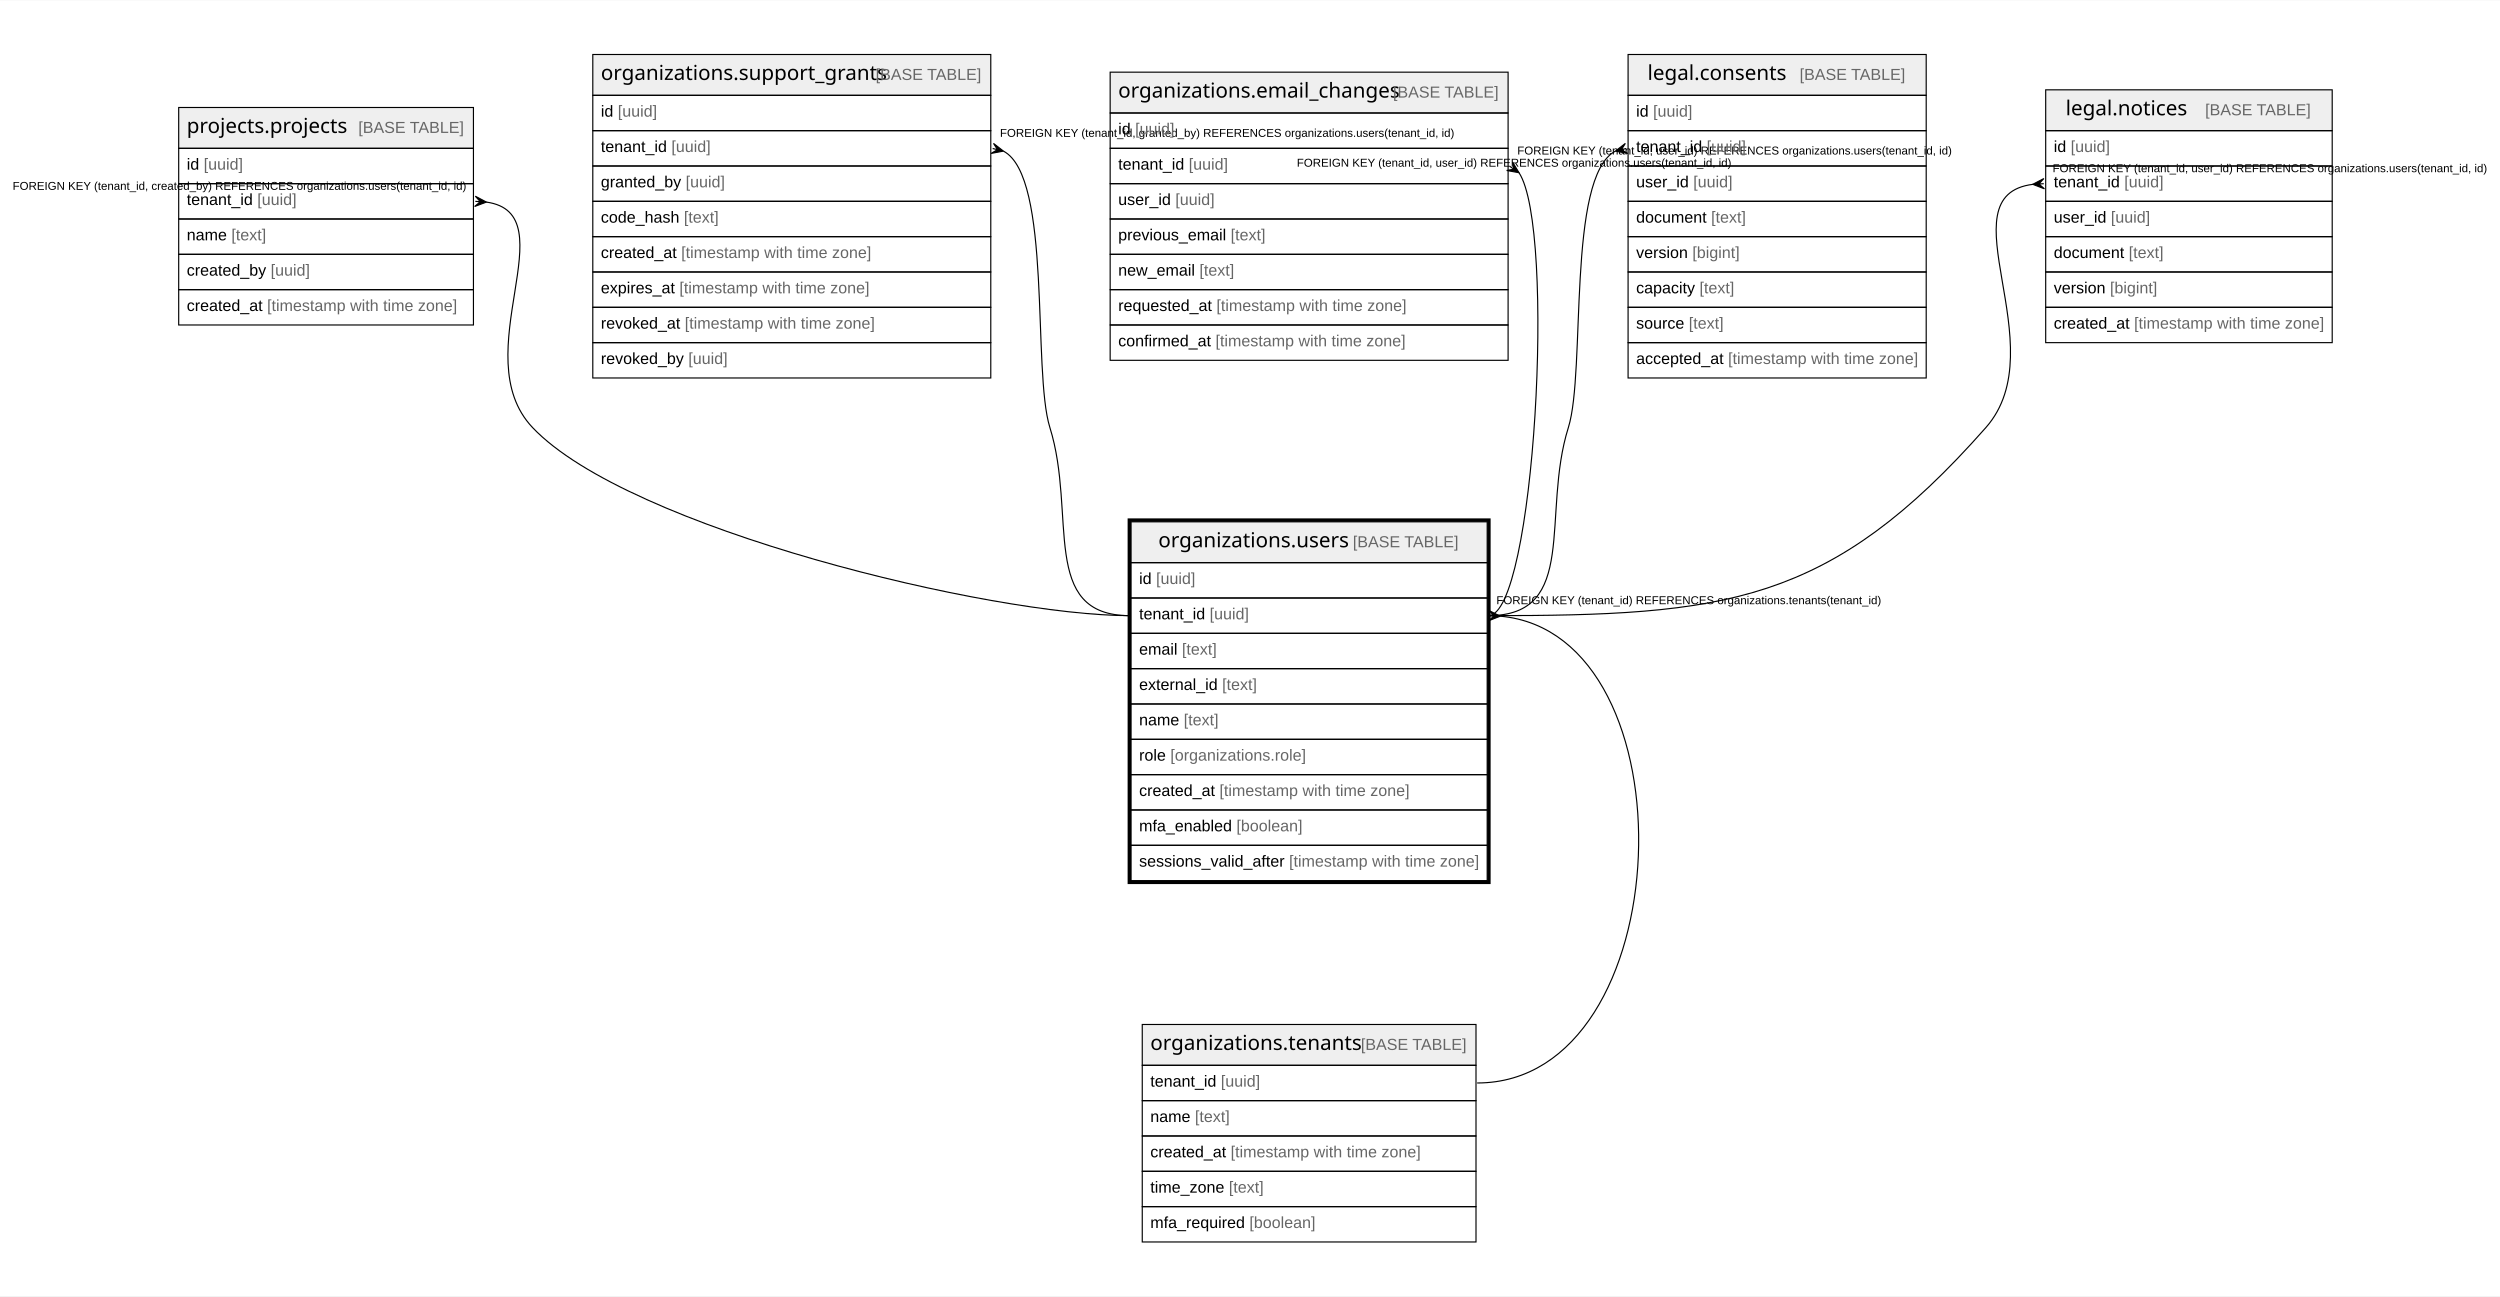
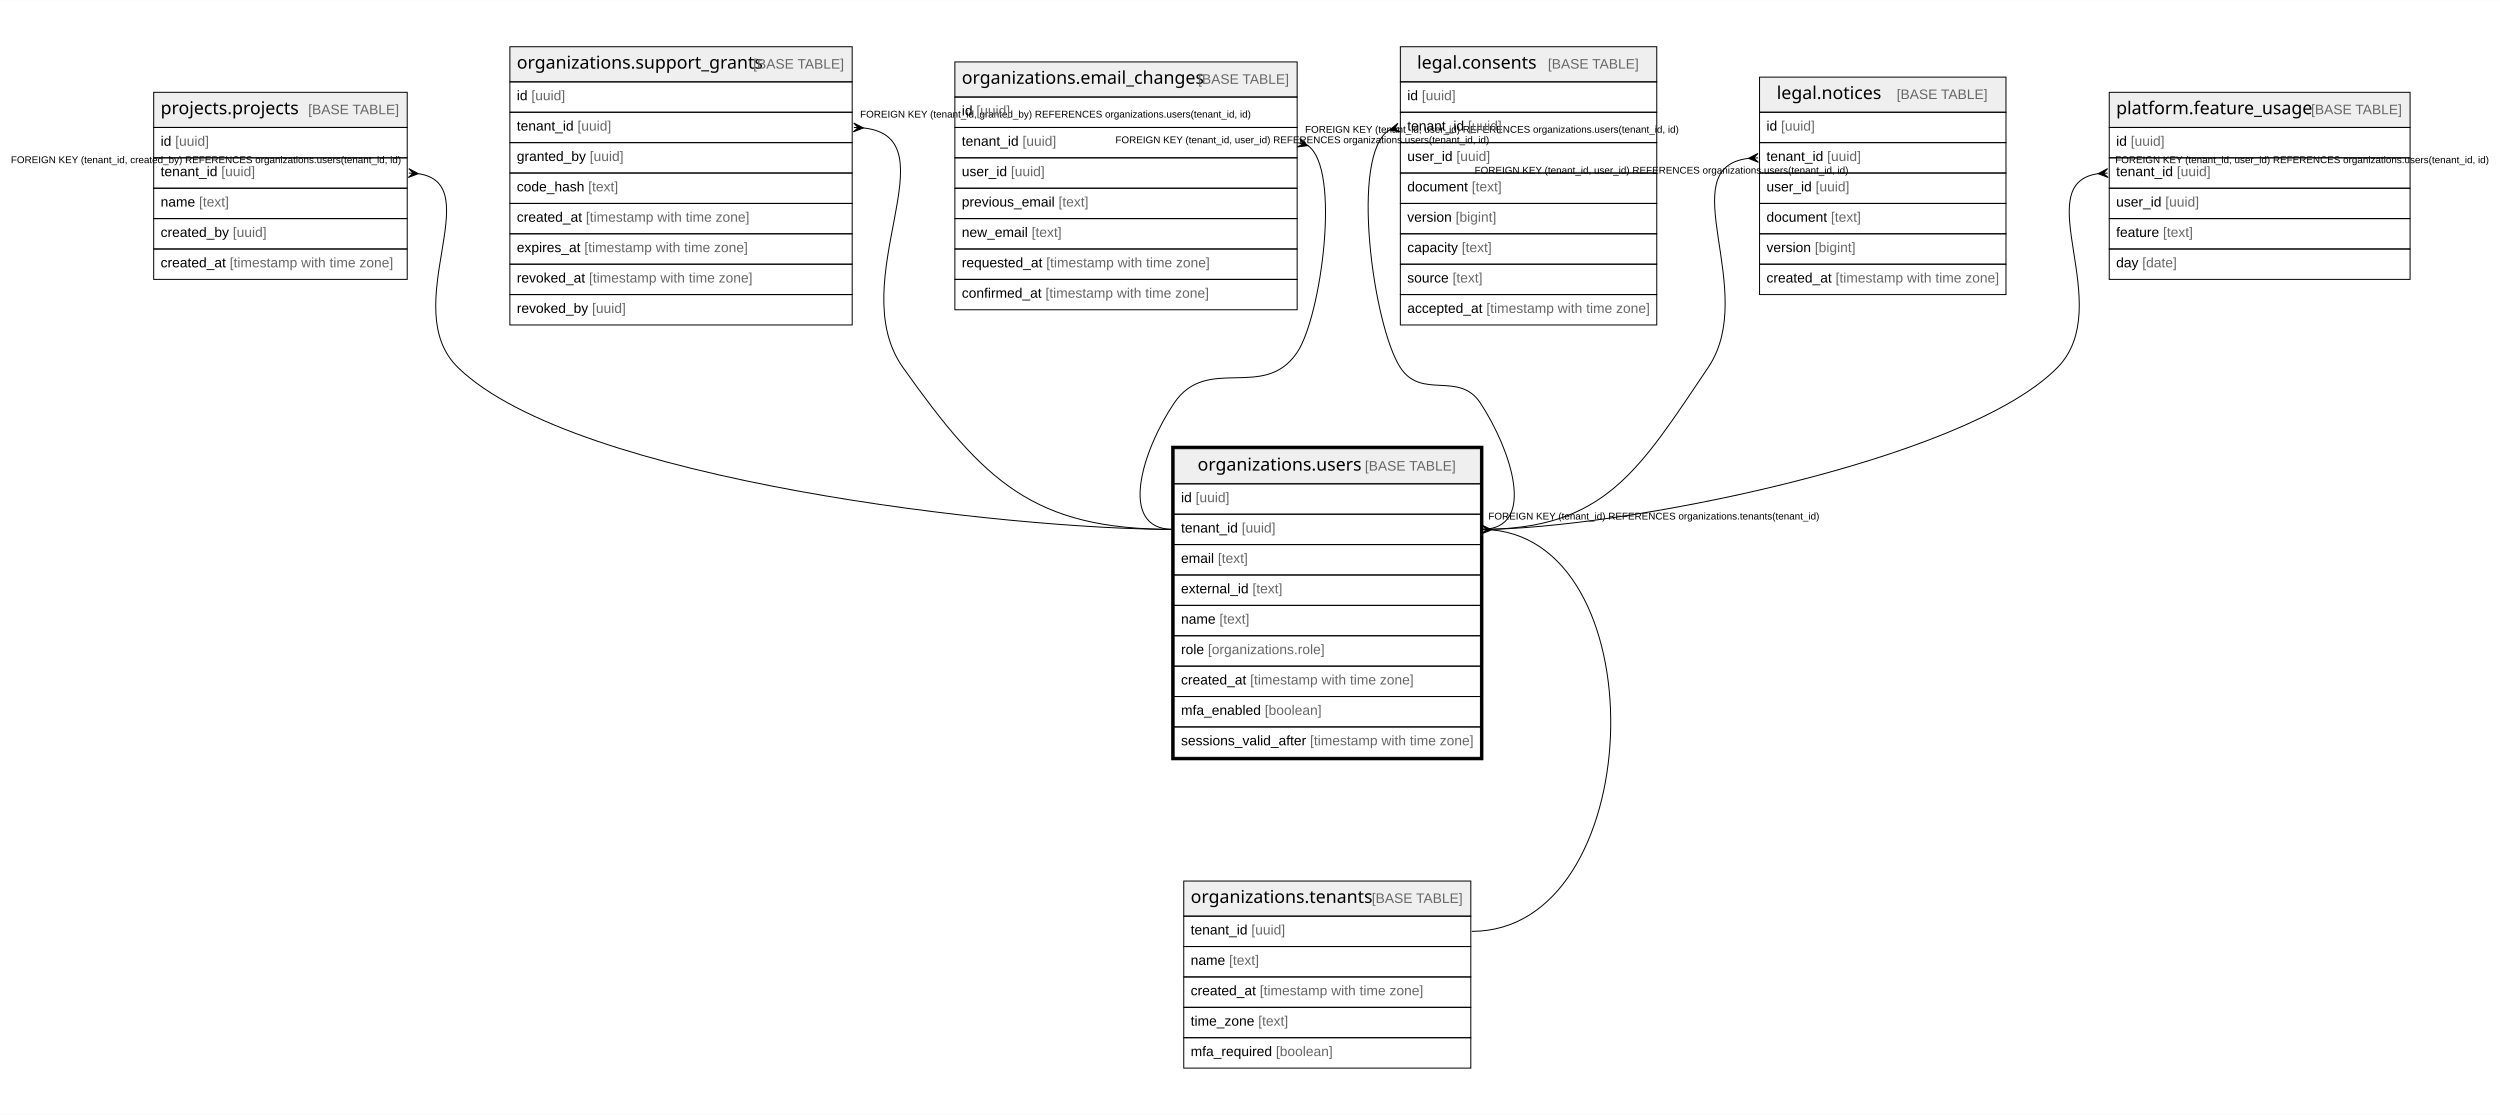
- <svg xmlns="http://www.w3.org/2000/svg" width="2179pt" height="1130pt" viewBox="0.00 0.00 2179.42 1129.60">
+ <svg xmlns="http://www.w3.org/2000/svg" width="2534pt" height="1130pt" viewBox="0.00 0.00 2533.85 1129.60">
  <g id="graph0" class="graph" transform="scale(1 1) rotate(0) translate(4 1125.6)">
-     <polygon fill="white" stroke="none" points="-4,4 -4,-1125.6 2175.42,-1125.6 2175.42,4 -4,4" />
+     <polygon fill="white" stroke="none" points="-4,4 -4,-1125.6 2529.85,-1125.6 2529.85,4 -4,4" />
    <g id="node1" class="node">
-       <polygon fill="#efefef" stroke="none" points="982.02,-635.4 982.02,-671 1292.48,-671 1292.48,-635.4 982.02,-635.4" />
-       <polygon fill="none" stroke="black" points="982.02,-635.4 982.02,-671 1292.48,-671 1292.48,-635.4 982.02,-635.4" />
-       <text text-anchor="start" x="1005.78" y="-648.8" font-family="Arial Bold" font-size="18.00">organizations.users</text>
-       <text text-anchor="start" x="1144.24" y="-648.8" font-family="Arial" font-size="14.00">    </text>
-       <text text-anchor="start" x="1175.36" y="-648.8" font-family="Arial" font-size="14.00" fill="#666666">[BASE TABLE]</text>
-       <polygon fill="none" stroke="black" points="982.02,-604.6 982.02,-635.4 1292.48,-635.4 1292.48,-604.6 982.02,-604.6" />
-       <text text-anchor="start" x="989.02" y="-616.8" font-family="Arial" font-size="14.00">id </text>
-       <text text-anchor="start" x="1003.81" y="-616.8" font-family="Arial" font-size="14.00" fill="#666666">[uuid]</text>
-       <polygon fill="none" stroke="black" points="982.02,-573.8 982.02,-604.6 1292.48,-604.6 1292.48,-573.8 982.02,-573.8" />
-       <text text-anchor="start" x="989.02" y="-586" font-family="Arial" font-size="14.00">tenant_id </text>
-       <text text-anchor="start" x="1050.52" y="-586" font-family="Arial" font-size="14.00" fill="#666666">[uuid]</text>
-       <polygon fill="none" stroke="black" points="982.02,-543 982.02,-573.8 1292.48,-573.8 1292.48,-543 982.02,-543" />
-       <text text-anchor="start" x="989.02" y="-555.2" font-family="Arial" font-size="14.00">email </text>
-       <text text-anchor="start" x="1026.37" y="-555.2" font-family="Arial" font-size="14.00" fill="#666666">[text]</text>
-       <polygon fill="none" stroke="black" points="982.02,-512.2 982.02,-543 1292.48,-543 1292.48,-512.2 982.02,-512.2" />
-       <text text-anchor="start" x="989.02" y="-524.4" font-family="Arial" font-size="14.00">external_id </text>
-       <text text-anchor="start" x="1061.4" y="-524.4" font-family="Arial" font-size="14.00" fill="#666666">[text]</text>
-       <polygon fill="none" stroke="black" points="982.02,-481.4 982.02,-512.2 1292.48,-512.2 1292.48,-481.4 982.02,-481.4" />
-       <text text-anchor="start" x="989.02" y="-493.6" font-family="Arial" font-size="14.00">name </text>
-       <text text-anchor="start" x="1027.93" y="-493.6" font-family="Arial" font-size="14.00" fill="#666666">[text]</text>
-       <polygon fill="none" stroke="black" points="982.02,-450.6 982.02,-481.4 1292.48,-481.4 1292.48,-450.6 982.02,-450.6" />
-       <text text-anchor="start" x="989.02" y="-462.8" font-family="Arial" font-size="14.00">role </text>
-       <text text-anchor="start" x="1016.26" y="-462.8" font-family="Arial" font-size="14.00" fill="#666666">[organizations.role]</text>
-       <polygon fill="none" stroke="black" points="982.02,-419.8 982.02,-450.6 1292.48,-450.6 1292.48,-419.8 982.02,-419.8" />
-       <text text-anchor="start" x="989.02" y="-432" font-family="Arial" font-size="14.00">created_at </text>
-       <text text-anchor="start" x="1059.07" y="-432" font-family="Arial" font-size="14.00" fill="#666666">[timestamp with time zone]</text>
-       <polygon fill="none" stroke="black" points="982.02,-389 982.02,-419.8 1292.48,-419.8 1292.48,-389 982.02,-389" />
-       <text text-anchor="start" x="989.02" y="-401.2" font-family="Arial" font-size="14.00">mfa_enabled </text>
-       <text text-anchor="start" x="1073.86" y="-401.2" font-family="Arial" font-size="14.00" fill="#666666">[boolean]</text>
-       <polygon fill="none" stroke="black" points="982.02,-358.2 982.02,-389 1292.48,-389 1292.48,-358.2 982.02,-358.2" />
-       <text text-anchor="start" x="989.02" y="-370.4" font-family="Arial" font-size="14.00">sessions_valid_after </text>
-       <text text-anchor="start" x="1119.76" y="-370.4" font-family="Arial" font-size="14.00" fill="#666666">[timestamp with time zone]</text>
-       <polygon fill="none" stroke="black" stroke-width="3" points="980.52,-356.7 980.52,-672.5 1293.98,-672.5 1293.98,-356.7 980.52,-356.7" />
-     </g>
-     <g id="node7" class="node">
-       <polygon fill="#efefef" stroke="none" points="991.78,-197.2 991.78,-232.8 1282.73,-232.8 1282.73,-197.2 991.78,-197.2" />
-       <polygon fill="none" stroke="black" points="991.78,-197.2 991.78,-232.8 1282.73,-232.8 1282.73,-197.2 991.78,-197.2" />
-       <text text-anchor="start" x="998.78" y="-210.6" font-family="Arial Bold" font-size="18.00">organizations.tenants</text>
-       <text text-anchor="start" x="1151.24" y="-210.6" font-family="Arial" font-size="14.00">    </text>
-       <text text-anchor="start" x="1182.35" y="-210.6" font-family="Arial" font-size="14.00" fill="#666666">[BASE TABLE]</text>
-       <polygon fill="none" stroke="black" points="991.78,-166.4 991.78,-197.2 1282.73,-197.2 1282.73,-166.4 991.78,-166.4" />
-       <text text-anchor="start" x="998.78" y="-178.6" font-family="Arial" font-size="14.00">tenant_id </text>
-       <text text-anchor="start" x="1060.28" y="-178.6" font-family="Arial" font-size="14.00" fill="#666666">[uuid]</text>
-       <polygon fill="none" stroke="black" points="991.78,-135.6 991.78,-166.4 1282.73,-166.4 1282.73,-135.6 991.78,-135.6" />
-       <text text-anchor="start" x="998.78" y="-147.8" font-family="Arial" font-size="14.00">name </text>
-       <text text-anchor="start" x="1037.69" y="-147.8" font-family="Arial" font-size="14.00" fill="#666666">[text]</text>
-       <polygon fill="none" stroke="black" points="991.78,-104.8 991.78,-135.6 1282.73,-135.6 1282.73,-104.8 991.78,-104.8" />
-       <text text-anchor="start" x="998.78" y="-117" font-family="Arial" font-size="14.00">created_at </text>
-       <text text-anchor="start" x="1068.83" y="-117" font-family="Arial" font-size="14.00" fill="#666666">[timestamp with time zone]</text>
-       <polygon fill="none" stroke="black" points="991.78,-74 991.78,-104.8 1282.73,-104.8 1282.73,-74 991.78,-74" />
-       <text text-anchor="start" x="998.78" y="-86.2" font-family="Arial" font-size="14.00">time_zone </text>
-       <text text-anchor="start" x="1067.26" y="-86.2" font-family="Arial" font-size="14.00" fill="#666666">[text]</text>
-       <polygon fill="none" stroke="black" points="991.78,-43.2 991.78,-74 1282.73,-74 1282.73,-43.2 991.78,-43.2" />
-       <text text-anchor="start" x="998.78" y="-55.4" font-family="Arial" font-size="14.00">mfa_required </text>
-       <text text-anchor="start" x="1085.16" y="-55.4" font-family="Arial" font-size="14.00" fill="#666666">[boolean]</text>
-     </g>
-     <g id="edge6" class="edge">
-       <path fill="none" stroke="black" d="M1303.88,-588.74C1474.16,-573.44 1461.31,-181.8 1283.73,-181.8" />
-       <polygon fill="black" stroke="black" points="1303.81,-588.74 1293.62,-584.69 1298.48,-588.98 1294.15,-589.17 1294.15,-589.17 1294.15,-589.17 1298.48,-588.98 1294.02,-593.68 1303.81,-588.74" />
-       <text text-anchor="start" x="1300.48" y="-599.2" font-family="Arial" font-size="10.00">FOREIGN KEY (tenant_id) REFERENCES organizations.tenants(tenant_id)</text>
+       <polygon fill="#efefef" stroke="none" points="1186.02,-635.4 1186.02,-671 1496.48,-671 1496.48,-635.4 1186.02,-635.4" />
+       <polygon fill="none" stroke="black" points="1186.02,-635.4 1186.02,-671 1496.48,-671 1496.48,-635.4 1186.02,-635.4" />
+       <text text-anchor="start" x="1209.78" y="-648.8" font-family="Arial Bold" font-size="18.00">organizations.users</text>
+       <text text-anchor="start" x="1348.24" y="-648.8" font-family="Arial" font-size="14.00">    </text>
+       <text text-anchor="start" x="1379.36" y="-648.8" font-family="Arial" font-size="14.00" fill="#666666">[BASE TABLE]</text>
+       <polygon fill="none" stroke="black" points="1186.02,-604.6 1186.02,-635.4 1496.48,-635.4 1496.48,-604.6 1186.02,-604.6" />
+       <text text-anchor="start" x="1193.02" y="-616.8" font-family="Arial" font-size="14.00">id </text>
+       <text text-anchor="start" x="1207.81" y="-616.8" font-family="Arial" font-size="14.00" fill="#666666">[uuid]</text>
+       <polygon fill="none" stroke="black" points="1186.02,-573.8 1186.02,-604.6 1496.48,-604.6 1496.48,-573.8 1186.02,-573.8" />
+       <text text-anchor="start" x="1193.02" y="-586" font-family="Arial" font-size="14.00">tenant_id </text>
+       <text text-anchor="start" x="1254.52" y="-586" font-family="Arial" font-size="14.00" fill="#666666">[uuid]</text>
+       <polygon fill="none" stroke="black" points="1186.02,-543 1186.02,-573.8 1496.48,-573.8 1496.48,-543 1186.02,-543" />
+       <text text-anchor="start" x="1193.02" y="-555.2" font-family="Arial" font-size="14.00">email </text>
+       <text text-anchor="start" x="1230.37" y="-555.2" font-family="Arial" font-size="14.00" fill="#666666">[text]</text>
+       <polygon fill="none" stroke="black" points="1186.02,-512.2 1186.02,-543 1496.48,-543 1496.48,-512.2 1186.02,-512.2" />
+       <text text-anchor="start" x="1193.02" y="-524.4" font-family="Arial" font-size="14.00">external_id </text>
+       <text text-anchor="start" x="1265.4" y="-524.4" font-family="Arial" font-size="14.00" fill="#666666">[text]</text>
+       <polygon fill="none" stroke="black" points="1186.02,-481.4 1186.02,-512.2 1496.48,-512.2 1496.48,-481.4 1186.02,-481.4" />
+       <text text-anchor="start" x="1193.02" y="-493.6" font-family="Arial" font-size="14.00">name </text>
+       <text text-anchor="start" x="1231.93" y="-493.6" font-family="Arial" font-size="14.00" fill="#666666">[text]</text>
+       <polygon fill="none" stroke="black" points="1186.02,-450.6 1186.02,-481.4 1496.48,-481.4 1496.48,-450.6 1186.02,-450.6" />
+       <text text-anchor="start" x="1193.02" y="-462.8" font-family="Arial" font-size="14.00">role </text>
+       <text text-anchor="start" x="1220.26" y="-462.8" font-family="Arial" font-size="14.00" fill="#666666">[organizations.role]</text>
+       <polygon fill="none" stroke="black" points="1186.02,-419.8 1186.02,-450.6 1496.48,-450.6 1496.48,-419.8 1186.02,-419.8" />
+       <text text-anchor="start" x="1193.02" y="-432" font-family="Arial" font-size="14.00">created_at </text>
+       <text text-anchor="start" x="1263.07" y="-432" font-family="Arial" font-size="14.00" fill="#666666">[timestamp with time zone]</text>
+       <polygon fill="none" stroke="black" points="1186.02,-389 1186.02,-419.8 1496.48,-419.8 1496.48,-389 1186.02,-389" />
+       <text text-anchor="start" x="1193.02" y="-401.2" font-family="Arial" font-size="14.00">mfa_enabled </text>
+       <text text-anchor="start" x="1277.86" y="-401.2" font-family="Arial" font-size="14.00" fill="#666666">[boolean]</text>
+       <polygon fill="none" stroke="black" points="1186.02,-358.2 1186.02,-389 1496.48,-389 1496.48,-358.2 1186.02,-358.2" />
+       <text text-anchor="start" x="1193.02" y="-370.4" font-family="Arial" font-size="14.00">sessions_valid_after </text>
+       <text text-anchor="start" x="1323.76" y="-370.4" font-family="Arial" font-size="14.00" fill="#666666">[timestamp with time zone]</text>
+       <polygon fill="none" stroke="black" stroke-width="3" points="1184.52,-356.7 1184.52,-672.5 1497.98,-672.5 1497.98,-356.7 1184.52,-356.7" />
+     </g>
+     <g id="node8" class="node">
+       <polygon fill="#efefef" stroke="none" points="1195.78,-197.2 1195.78,-232.8 1486.73,-232.8 1486.73,-197.2 1195.78,-197.2" />
+       <polygon fill="none" stroke="black" points="1195.78,-197.2 1195.78,-232.8 1486.73,-232.8 1486.73,-197.2 1195.78,-197.2" />
+       <text text-anchor="start" x="1202.78" y="-210.6" font-family="Arial Bold" font-size="18.00">organizations.tenants</text>
+       <text text-anchor="start" x="1355.24" y="-210.6" font-family="Arial" font-size="14.00">    </text>
+       <text text-anchor="start" x="1386.35" y="-210.6" font-family="Arial" font-size="14.00" fill="#666666">[BASE TABLE]</text>
+       <polygon fill="none" stroke="black" points="1195.78,-166.4 1195.78,-197.2 1486.73,-197.2 1486.73,-166.4 1195.78,-166.4" />
+       <text text-anchor="start" x="1202.78" y="-178.6" font-family="Arial" font-size="14.00">tenant_id </text>
+       <text text-anchor="start" x="1264.28" y="-178.6" font-family="Arial" font-size="14.00" fill="#666666">[uuid]</text>
+       <polygon fill="none" stroke="black" points="1195.78,-135.6 1195.78,-166.4 1486.73,-166.4 1486.73,-135.6 1195.78,-135.6" />
+       <text text-anchor="start" x="1202.78" y="-147.8" font-family="Arial" font-size="14.00">name </text>
+       <text text-anchor="start" x="1241.69" y="-147.8" font-family="Arial" font-size="14.00" fill="#666666">[text]</text>
+       <polygon fill="none" stroke="black" points="1195.78,-104.8 1195.78,-135.6 1486.73,-135.6 1486.73,-104.8 1195.78,-104.8" />
+       <text text-anchor="start" x="1202.78" y="-117" font-family="Arial" font-size="14.00">created_at </text>
+       <text text-anchor="start" x="1272.83" y="-117" font-family="Arial" font-size="14.00" fill="#666666">[timestamp with time zone]</text>
+       <polygon fill="none" stroke="black" points="1195.78,-74 1195.78,-104.8 1486.73,-104.8 1486.73,-74 1195.78,-74" />
+       <text text-anchor="start" x="1202.78" y="-86.2" font-family="Arial" font-size="14.00">time_zone </text>
+       <text text-anchor="start" x="1271.26" y="-86.2" font-family="Arial" font-size="14.00" fill="#666666">[text]</text>
+       <polygon fill="none" stroke="black" points="1195.78,-43.2 1195.78,-74 1486.73,-74 1486.73,-43.2 1195.78,-43.2" />
+       <text text-anchor="start" x="1202.78" y="-55.4" font-family="Arial" font-size="14.00">mfa_required </text>
+       <text text-anchor="start" x="1289.16" y="-55.4" font-family="Arial" font-size="14.00" fill="#666666">[boolean]</text>
+     </g>
+     <g id="edge7" class="edge">
+       <path fill="none" stroke="black" d="M1507.88,-588.74C1678.16,-573.44 1665.31,-181.8 1487.73,-181.8" />
+       <polygon fill="black" stroke="black" points="1507.81,-588.74 1497.62,-584.69 1502.48,-588.98 1498.15,-589.17 1498.15,-589.17 1498.15,-589.17 1502.48,-588.98 1498.02,-593.68 1507.81,-588.74" />
+       <text text-anchor="start" x="1504.48" y="-599.2" font-family="Arial" font-size="10.00">FOREIGN KEY (tenant_id) REFERENCES organizations.tenants(tenant_id)</text>
    </g>
    <g id="node2" class="node">
      <polygon fill="#efefef" stroke="none" points="151.78,-996.6 151.78,-1032.2 408.73,-1032.2 408.73,-996.6 151.78,-996.6" />
      <polygon fill="none" stroke="black" points="151.78,-996.6 151.78,-1032.2 408.73,-1032.2 408.73,-996.6 151.78,-996.6" />
      <text text-anchor="start" x="158.78" y="-1010" font-family="Arial Bold" font-size="18.00">projects.projects</text>
      <text text-anchor="start" x="277.24" y="-1010" font-family="Arial" font-size="14.00">    </text>
      <text text-anchor="start" x="308.36" y="-1010" font-family="Arial" font-size="14.00" fill="#666666">[BASE TABLE]</text>
      <polygon fill="none" stroke="black" points="151.78,-965.8 151.78,-996.6 408.73,-996.6 408.73,-965.8 151.78,-965.8" />
      <text text-anchor="start" x="158.78" y="-978" font-family="Arial" font-size="14.00">id </text>
      <text text-anchor="start" x="173.57" y="-978" font-family="Arial" font-size="14.00" fill="#666666">[uuid]</text>
      <polygon fill="none" stroke="black" points="151.78,-935 151.78,-965.8 408.73,-965.8 408.73,-935 151.78,-935" />
      <text text-anchor="start" x="158.78" y="-947.2" font-family="Arial" font-size="14.00">tenant_id </text>
      <text text-anchor="start" x="220.28" y="-947.2" font-family="Arial" font-size="14.00" fill="#666666">[uuid]</text>
      <polygon fill="none" stroke="black" points="151.78,-904.2 151.78,-935 408.73,-935 408.73,-904.2 151.78,-904.2" />
      <text text-anchor="start" x="158.78" y="-916.4" font-family="Arial" font-size="14.00">name </text>
      <text text-anchor="start" x="197.69" y="-916.4" font-family="Arial" font-size="14.00" fill="#666666">[text]</text>
      <polygon fill="none" stroke="black" points="151.78,-873.4 151.78,-904.2 408.73,-904.2 408.73,-873.4 151.78,-873.4" />
      <text text-anchor="start" x="158.78" y="-885.6" font-family="Arial" font-size="14.00">created_by </text>
      <text text-anchor="start" x="231.94" y="-885.6" font-family="Arial" font-size="14.00" fill="#666666">[uuid]</text>
      <polygon fill="none" stroke="black" points="151.78,-842.6 151.78,-873.4 408.73,-873.4 408.73,-842.6 151.78,-842.6" />
      <text text-anchor="start" x="158.78" y="-854.8" font-family="Arial" font-size="14.00">created_at </text>
      <text text-anchor="start" x="228.83" y="-854.8" font-family="Arial" font-size="14.00" fill="#666666">[timestamp with time zone]</text>
    </g>
    <g id="edge1" class="edge">
-       <path fill="none" stroke="black" d="M419.91,-949.75C492.1,-939.72 400.59,-816.19 460.25,-753.2 543.69,-665.11 859.69,-589.2 981.02,-589.2" />
-       <polygon fill="black" stroke="black" points="420.04,-949.74 409.77,-945.89 414.72,-950.08 410.4,-950.36 410.4,-950.36 410.4,-950.36 414.72,-950.08 410.35,-954.87 420.04,-949.74" />
+       <path fill="none" stroke="black" d="M419.9,-949.74C491.89,-939.52 398.04,-813.68 460.25,-753.2 578.66,-638.1 1019.89,-589.2 1185.02,-589.2" />
+       <polygon fill="black" stroke="black" points="420.04,-949.73 409.77,-945.89 414.72,-950.07 410.4,-950.36 410.4,-950.36 410.4,-950.36 414.72,-950.07 410.35,-954.87 420.04,-949.73" />
      <text text-anchor="start" x="7" y="-960.4" font-family="Arial" font-size="10.00">FOREIGN KEY (tenant_id, created_by) REFERENCES organizations.users(tenant_id, id)</text>
    </g>
    <g id="node3" class="node">
      <polygon fill="#efefef" stroke="none" points="512.78,-1042.8 512.78,-1078.4 859.73,-1078.4 859.73,-1042.8 512.78,-1042.8" />
      <polygon fill="none" stroke="black" points="512.78,-1042.8 512.78,-1078.4 859.73,-1078.4 859.73,-1042.8 512.78,-1042.8" />
      <text text-anchor="start" x="519.78" y="-1056.2" font-family="Arial Bold" font-size="18.00">organizations.support_grants</text>
      <text text-anchor="start" x="728.24" y="-1056.2" font-family="Arial" font-size="14.00">    </text>
      <text text-anchor="start" x="759.36" y="-1056.2" font-family="Arial" font-size="14.00" fill="#666666">[BASE TABLE]</text>
      <polygon fill="none" stroke="black" points="512.78,-1012 512.78,-1042.8 859.73,-1042.8 859.73,-1012 512.78,-1012" />
      <text text-anchor="start" x="519.78" y="-1024.2" font-family="Arial" font-size="14.00">id </text>
      <text text-anchor="start" x="534.57" y="-1024.2" font-family="Arial" font-size="14.00" fill="#666666">[uuid]</text>
      <polygon fill="none" stroke="black" points="512.78,-981.2 512.78,-1012 859.73,-1012 859.73,-981.2 512.78,-981.2" />
      <text text-anchor="start" x="519.78" y="-993.4" font-family="Arial" font-size="14.00">tenant_id </text>
      <text text-anchor="start" x="581.28" y="-993.4" font-family="Arial" font-size="14.00" fill="#666666">[uuid]</text>
      <polygon fill="none" stroke="black" points="512.78,-950.4 512.78,-981.2 859.73,-981.2 859.73,-950.4 512.78,-950.4" />
      <text text-anchor="start" x="519.78" y="-962.6" font-family="Arial" font-size="14.00">granted_by </text>
      <text text-anchor="start" x="593.72" y="-962.6" font-family="Arial" font-size="14.00" fill="#666666">[uuid]</text>
      <polygon fill="none" stroke="black" points="512.78,-919.6 512.78,-950.4 859.73,-950.4 859.73,-919.6 512.78,-919.6" />
      <text text-anchor="start" x="519.78" y="-931.8" font-family="Arial" font-size="14.00">code_hash </text>
      <text text-anchor="start" x="592.17" y="-931.8" font-family="Arial" font-size="14.00" fill="#666666">[text]</text>
      <polygon fill="none" stroke="black" points="512.78,-888.8 512.78,-919.6 859.73,-919.6 859.73,-888.8 512.78,-888.8" />
      <text text-anchor="start" x="519.78" y="-901" font-family="Arial" font-size="14.00">created_at </text>
      <text text-anchor="start" x="589.83" y="-901" font-family="Arial" font-size="14.00" fill="#666666">[timestamp with time zone]</text>
      <polygon fill="none" stroke="black" points="512.78,-858 512.78,-888.8 859.73,-888.8 859.73,-858 512.78,-858" />
      <text text-anchor="start" x="519.78" y="-870.2" font-family="Arial" font-size="14.00">expires_at </text>
      <text text-anchor="start" x="588.26" y="-870.2" font-family="Arial" font-size="14.00" fill="#666666">[timestamp with time zone]</text>
      <polygon fill="none" stroke="black" points="512.78,-827.2 512.78,-858 859.73,-858 859.73,-827.2 512.78,-827.2" />
      <text text-anchor="start" x="519.78" y="-839.4" font-family="Arial" font-size="14.00">revoked_at </text>
      <text text-anchor="start" x="592.94" y="-839.4" font-family="Arial" font-size="14.00" fill="#666666">[timestamp with time zone]</text>
      <polygon fill="none" stroke="black" points="512.78,-796.4 512.78,-827.2 859.73,-827.2 859.73,-796.4 512.78,-796.4" />
      <text text-anchor="start" x="519.78" y="-808.6" font-family="Arial" font-size="14.00">revoked_by </text>
      <text text-anchor="start" x="596.05" y="-808.6" font-family="Arial" font-size="14.00" fill="#666666">[uuid]</text>
    </g>
    <g id="edge2" class="edge">
-       <path fill="none" stroke="black" d="M870.75,-994.17C913.32,-971.88 895.84,-802.42 911.25,-753.2 934.92,-677.61 901.81,-589.2 981.02,-589.2" />
-       <polygon fill="black" stroke="black" points="870.77,-994.17 859.99,-992.15 865.59,-995.42 861.38,-996.44 861.38,-996.44 861.38,-996.44 865.59,-995.42 862.11,-1000.9 870.77,-994.17" />
+       <path fill="none" stroke="black" d="M870.97,-996.1C963.19,-986.49 849.37,-840.27 911.25,-753.2 993.42,-637.59 1043.19,-589.2 1185.02,-589.2" />
+       <polygon fill="black" stroke="black" points="871.05,-996.1 860.84,-992.09 865.72,-996.36 861.4,-996.57 861.4,-996.57 861.4,-996.57 865.72,-996.36 861.28,-1001.08 871.05,-996.1" />
      <text text-anchor="start" x="867.73" y="-1006.6" font-family="Arial" font-size="10.00">FOREIGN KEY (tenant_id, granted_by) REFERENCES organizations.users(tenant_id, id)</text>
    </g>
    <g id="node4" class="node">
      <polygon fill="#efefef" stroke="none" points="963.8,-1027.4 963.8,-1063 1310.71,-1063 1310.71,-1027.4 963.8,-1027.4" />
      <polygon fill="none" stroke="black" points="963.8,-1027.4 963.8,-1063 1310.71,-1063 1310.71,-1027.4 963.8,-1027.4" />
      <text text-anchor="start" x="970.8" y="-1040.8" font-family="Arial Bold" font-size="18.00">organizations.email_changes</text>
      <text text-anchor="start" x="1179.22" y="-1040.8" font-family="Arial" font-size="14.00">    </text>
      <text text-anchor="start" x="1210.34" y="-1040.8" font-family="Arial" font-size="14.00" fill="#666666">[BASE TABLE]</text>
      <polygon fill="none" stroke="black" points="963.8,-996.6 963.8,-1027.4 1310.71,-1027.4 1310.71,-996.6 963.8,-996.6" />
      <text text-anchor="start" x="970.8" y="-1008.8" font-family="Arial" font-size="14.00">id </text>
      <text text-anchor="start" x="985.58" y="-1008.8" font-family="Arial" font-size="14.00" fill="#666666">[uuid]</text>
      <polygon fill="none" stroke="black" points="963.8,-965.8 963.8,-996.6 1310.71,-996.6 1310.71,-965.8 963.8,-965.8" />
      <text text-anchor="start" x="970.8" y="-978" font-family="Arial" font-size="14.00">tenant_id </text>
      <text text-anchor="start" x="1032.29" y="-978" font-family="Arial" font-size="14.00" fill="#666666">[uuid]</text>
      <polygon fill="none" stroke="black" points="963.8,-935 963.8,-965.8 1310.71,-965.8 1310.71,-935 963.8,-935" />
      <text text-anchor="start" x="970.8" y="-947.2" font-family="Arial" font-size="14.00">user_id </text>
      <text text-anchor="start" x="1020.6" y="-947.2" font-family="Arial" font-size="14.00" fill="#666666">[uuid]</text>
      <polygon fill="none" stroke="black" points="963.8,-904.2 963.8,-935 1310.71,-935 1310.71,-904.2 963.8,-904.2" />
      <text text-anchor="start" x="970.8" y="-916.4" font-family="Arial" font-size="14.00">previous_email </text>
      <text text-anchor="start" x="1068.84" y="-916.4" font-family="Arial" font-size="14.00" fill="#666666">[text]</text>
      <polygon fill="none" stroke="black" points="963.8,-873.4 963.8,-904.2 1310.71,-904.2 1310.71,-873.4 963.8,-873.4" />
      <text text-anchor="start" x="970.8" y="-885.6" font-family="Arial" font-size="14.00">new_email </text>
      <text text-anchor="start" x="1041.61" y="-885.6" font-family="Arial" font-size="14.00" fill="#666666">[text]</text>
      <polygon fill="none" stroke="black" points="963.8,-842.6 963.8,-873.4 1310.71,-873.4 1310.71,-842.6 963.8,-842.6" />
      <text text-anchor="start" x="970.8" y="-854.8" font-family="Arial" font-size="14.00">requested_at </text>
      <text text-anchor="start" x="1056.42" y="-854.8" font-family="Arial" font-size="14.00" fill="#666666">[timestamp with time zone]</text>
      <polygon fill="none" stroke="black" points="963.8,-811.8 963.8,-842.6 1310.71,-842.6 1310.71,-811.8 963.8,-811.8" />
      <text text-anchor="start" x="970.8" y="-824" font-family="Arial" font-size="14.00">confirmed_at </text>
      <text text-anchor="start" x="1055.62" y="-824" font-family="Arial" font-size="14.00" fill="#666666">[timestamp with time zone]</text>
    </g>
    <g id="edge3" class="edge">
-       <path fill="none" stroke="black" d="M1320.21,-975.35C1352.55,-926.59 1333.94,-589.2 1293.48,-589.2" />
-       <polygon fill="black" stroke="black" points="1320.22,-975.34 1309.44,-977.3 1315.83,-978.37 1312.26,-980.82 1312.26,-980.82 1312.26,-980.82 1315.83,-978.37 1314.54,-984.72 1320.22,-975.34" />
+       <path fill="none" stroke="black" d="M1321.55,-978.17C1355.51,-954.93 1335.02,-804.74 1310.71,-768.6 1277.25,-718.87 1219.56,-766.88 1186.02,-717.2 1154.19,-670.05 1128.13,-589.2 1185.02,-589.2" />
+       <polygon fill="black" stroke="black" points="1321.59,-978.16 1310.71,-976.8 1316.49,-979.73 1312.35,-981 1312.35,-981 1312.35,-981 1316.49,-979.73 1313.35,-985.4 1321.59,-978.16" />
      <text text-anchor="start" x="1318.71" y="-991.2" font-family="Arial" font-size="10.00">FOREIGN KEY (tenant_id, user_id) REFERENCES organizations.users(tenant_id, id)</text>
    </g>
    <g id="node5" class="node">
      <polygon fill="#efefef" stroke="none" points="1415.31,-1042.8 1415.31,-1078.4 1675.2,-1078.4 1675.2,-1042.8 1415.31,-1042.8" />
      <polygon fill="none" stroke="black" points="1415.31,-1042.8 1415.31,-1078.4 1675.2,-1078.4 1675.2,-1042.8 1415.31,-1042.8" />
      <text text-anchor="start" x="1432.27" y="-1056.2" font-family="Arial Bold" font-size="18.00">legal.consents</text>
      <text text-anchor="start" x="1533.74" y="-1056.2" font-family="Arial" font-size="14.00">    </text>
      <text text-anchor="start" x="1564.86" y="-1056.2" font-family="Arial" font-size="14.00" fill="#666666">[BASE TABLE]</text>
      <polygon fill="none" stroke="black" points="1415.31,-1012 1415.31,-1042.8 1675.2,-1042.8 1675.2,-1012 1415.31,-1012" />
      <text text-anchor="start" x="1422.31" y="-1024.2" font-family="Arial" font-size="14.00">id </text>
      <text text-anchor="start" x="1437.09" y="-1024.2" font-family="Arial" font-size="14.00" fill="#666666">[uuid]</text>
      <polygon fill="none" stroke="black" points="1415.31,-981.2 1415.31,-1012 1675.2,-1012 1675.2,-981.2 1415.31,-981.2" />
      <text text-anchor="start" x="1422.31" y="-993.4" font-family="Arial" font-size="14.00">tenant_id </text>
      <text text-anchor="start" x="1483.8" y="-993.4" font-family="Arial" font-size="14.00" fill="#666666">[uuid]</text>
      <polygon fill="none" stroke="black" points="1415.31,-950.4 1415.31,-981.2 1675.2,-981.2 1675.2,-950.4 1415.31,-950.4" />
      <text text-anchor="start" x="1422.31" y="-962.6" font-family="Arial" font-size="14.00">user_id </text>
      <text text-anchor="start" x="1472.11" y="-962.6" font-family="Arial" font-size="14.00" fill="#666666">[uuid]</text>
      <polygon fill="none" stroke="black" points="1415.31,-919.6 1415.31,-950.4 1675.2,-950.4 1675.2,-919.6 1415.31,-919.6" />
      <text text-anchor="start" x="1422.31" y="-931.8" font-family="Arial" font-size="14.00">document </text>
      <text text-anchor="start" x="1487.68" y="-931.8" font-family="Arial" font-size="14.00" fill="#666666">[text]</text>
      <polygon fill="none" stroke="black" points="1415.31,-888.8 1415.31,-919.6 1675.2,-919.6 1675.2,-888.8 1415.31,-888.8" />
      <text text-anchor="start" x="1422.31" y="-901" font-family="Arial" font-size="14.00">version </text>
      <text text-anchor="start" x="1471.33" y="-901" font-family="Arial" font-size="14.00" fill="#666666">[bigint]</text>
      <polygon fill="none" stroke="black" points="1415.31,-858 1415.31,-888.8 1675.2,-888.8 1675.2,-858 1415.31,-858" />
      <text text-anchor="start" x="1422.31" y="-870.2" font-family="Arial" font-size="14.00">capacity </text>
      <text text-anchor="start" x="1477.55" y="-870.2" font-family="Arial" font-size="14.00" fill="#666666">[text]</text>
      <polygon fill="none" stroke="black" points="1415.31,-827.2 1415.31,-858 1675.2,-858 1675.2,-827.2 1415.31,-827.2" />
      <text text-anchor="start" x="1422.31" y="-839.4" font-family="Arial" font-size="14.00">source </text>
      <text text-anchor="start" x="1468.22" y="-839.4" font-family="Arial" font-size="14.00" fill="#666666">[text]</text>
      <polygon fill="none" stroke="black" points="1415.31,-796.4 1415.31,-827.2 1675.2,-827.2 1675.2,-796.4 1415.31,-796.4" />
      <text text-anchor="start" x="1422.31" y="-808.6" font-family="Arial" font-size="14.00">accepted_at </text>
      <text text-anchor="start" x="1502.48" y="-808.6" font-family="Arial" font-size="14.00" fill="#666666">[timestamp with time zone]</text>
    </g>
    <g id="edge4" class="edge">
-       <path fill="none" stroke="black" d="M1404.27,-994.17C1361.64,-971.88 1378.72,-802.42 1363.25,-753.2 1339.51,-677.63 1372.69,-589.2 1293.48,-589.2" />
-       <polygon fill="black" stroke="black" points="1404.26,-994.17 1412.92,-1000.9 1409.45,-995.43 1413.66,-996.44 1413.66,-996.44 1413.66,-996.44 1409.45,-995.43 1415.04,-992.15 1404.26,-994.17" />
+       <path fill="none" stroke="black" d="M1404.3,-993.93C1363.72,-970.23 1387.74,-795.39 1415.31,-753.2 1436.89,-720.16 1474.83,-750.2 1496.48,-717.2 1527.69,-669.63 1554.37,-589.2 1497.48,-589.2" />
+       <polygon fill="black" stroke="black" points="1404.32,-993.94 1412.82,-1000.86 1409.47,-995.31 1413.66,-996.43 1413.66,-996.43 1413.66,-996.43 1409.47,-995.31 1415.14,-992.17 1404.32,-993.94" />
      <text text-anchor="start" x="1126.52" y="-980.6" font-family="Arial" font-size="10.00">FOREIGN KEY (tenant_id, user_id) REFERENCES organizations.users(tenant_id, id)</text>
    </g>
    <g id="node6" class="node">
      <polygon fill="#efefef" stroke="none" points="1779.37,-1012 1779.37,-1047.6 2029.14,-1047.6 2029.14,-1012 1779.37,-1012" />
      <polygon fill="none" stroke="black" points="1779.37,-1012 1779.37,-1047.6 2029.14,-1047.6 2029.14,-1012 1779.37,-1012" />
      <text text-anchor="start" x="1796.78" y="-1025.4" font-family="Arial Bold" font-size="18.00">legal.notices</text>
      <text text-anchor="start" x="1887.24" y="-1025.4" font-family="Arial" font-size="14.00">    </text>
      <text text-anchor="start" x="1918.36" y="-1025.4" font-family="Arial" font-size="14.00" fill="#666666">[BASE TABLE]</text>
      <polygon fill="none" stroke="black" points="1779.37,-981.2 1779.37,-1012 2029.14,-1012 2029.14,-981.2 1779.37,-981.2" />
      <text text-anchor="start" x="1786.37" y="-993.4" font-family="Arial" font-size="14.00">id </text>
      <text text-anchor="start" x="1801.15" y="-993.4" font-family="Arial" font-size="14.00" fill="#666666">[uuid]</text>
      <polygon fill="none" stroke="black" points="1779.37,-950.4 1779.37,-981.2 2029.14,-981.2 2029.14,-950.4 1779.37,-950.4" />
      <text text-anchor="start" x="1786.37" y="-962.6" font-family="Arial" font-size="14.00">tenant_id </text>
      <text text-anchor="start" x="1847.86" y="-962.6" font-family="Arial" font-size="14.00" fill="#666666">[uuid]</text>
      <polygon fill="none" stroke="black" points="1779.37,-919.6 1779.37,-950.4 2029.14,-950.4 2029.14,-919.6 1779.37,-919.6" />
      <text text-anchor="start" x="1786.37" y="-931.8" font-family="Arial" font-size="14.00">user_id </text>
      <text text-anchor="start" x="1836.17" y="-931.8" font-family="Arial" font-size="14.00" fill="#666666">[uuid]</text>
      <polygon fill="none" stroke="black" points="1779.37,-888.8 1779.37,-919.6 2029.14,-919.6 2029.14,-888.8 1779.37,-888.8" />
      <text text-anchor="start" x="1786.37" y="-901" font-family="Arial" font-size="14.00">document </text>
      <text text-anchor="start" x="1851.74" y="-901" font-family="Arial" font-size="14.00" fill="#666666">[text]</text>
      <polygon fill="none" stroke="black" points="1779.37,-858 1779.37,-888.8 2029.14,-888.8 2029.14,-858 1779.37,-858" />
      <text text-anchor="start" x="1786.37" y="-870.2" font-family="Arial" font-size="14.00">version </text>
      <text text-anchor="start" x="1835.39" y="-870.2" font-family="Arial" font-size="14.00" fill="#666666">[bigint]</text>
      <polygon fill="none" stroke="black" points="1779.37,-827.2 1779.37,-858 2029.14,-858 2029.14,-827.2 1779.37,-827.2" />
      <text text-anchor="start" x="1786.37" y="-839.4" font-family="Arial" font-size="14.00">created_at </text>
      <text text-anchor="start" x="1856.42" y="-839.4" font-family="Arial" font-size="14.00" fill="#666666">[timestamp with time zone]</text>
    </g>
    <g id="edge5" class="edge">
-       <path fill="none" stroke="black" d="M1768.39,-965.23C1689.14,-955.52 1789.14,-823.39 1727.25,-753.2 1590.94,-598.61 1499.59,-589.2 1293.48,-589.2" />
-       <polygon fill="black" stroke="black" points="1768.05,-965.21 1777.78,-970.27 1773.38,-965.52 1777.7,-965.76 1777.7,-965.76 1777.7,-965.76 1773.38,-965.52 1778.29,-961.29 1768.05,-965.21" />
-       <text text-anchor="start" x="1785.37" y="-975.8" font-family="Arial" font-size="10.00">FOREIGN KEY (tenant_id, user_id) REFERENCES organizations.users(tenant_id, id)</text>
+       <path fill="none" stroke="black" d="M1768.35,-965.26C1688.43,-956.07 1779.58,-830.78 1727.25,-753.2 1657.09,-649.19 1622.95,-589.2 1497.48,-589.2" />
+       <polygon fill="black" stroke="black" points="1768.05,-965.25 1777.79,-970.28 1773.37,-965.53 1777.7,-965.76 1777.7,-965.76 1777.7,-965.76 1773.37,-965.53 1778.27,-961.29 1768.05,-965.25" />
+       <text text-anchor="start" x="1490.58" y="-949.8" font-family="Arial" font-size="10.00">FOREIGN KEY (tenant_id, user_id) REFERENCES organizations.users(tenant_id, id)</text>
+     </g>
+     <g id="node7" class="node">
+       <polygon fill="#efefef" stroke="none" points="2133.8,-996.6 2133.8,-1032.2 2438.71,-1032.2 2438.71,-996.6 2133.8,-996.6" />
+       <polygon fill="none" stroke="black" points="2133.8,-996.6 2133.8,-1032.2 2438.71,-1032.2 2438.71,-996.6 2133.8,-996.6" />
+       <text text-anchor="start" x="2140.8" y="-1010" font-family="Arial Bold" font-size="18.00">platform.feature_usage</text>
+       <text text-anchor="start" x="2307.22" y="-1010" font-family="Arial" font-size="14.00">    </text>
+       <text text-anchor="start" x="2338.34" y="-1010" font-family="Arial" font-size="14.00" fill="#666666">[BASE TABLE]</text>
+       <polygon fill="none" stroke="black" points="2133.8,-965.8 2133.8,-996.6 2438.71,-996.6 2438.71,-965.8 2133.8,-965.8" />
+       <text text-anchor="start" x="2140.8" y="-978" font-family="Arial" font-size="14.00">id </text>
+       <text text-anchor="start" x="2155.58" y="-978" font-family="Arial" font-size="14.00" fill="#666666">[uuid]</text>
+       <polygon fill="none" stroke="black" points="2133.8,-935 2133.8,-965.8 2438.71,-965.8 2438.71,-935 2133.8,-935" />
+       <text text-anchor="start" x="2140.8" y="-947.2" font-family="Arial" font-size="14.00">tenant_id </text>
+       <text text-anchor="start" x="2202.29" y="-947.2" font-family="Arial" font-size="14.00" fill="#666666">[uuid]</text>
+       <polygon fill="none" stroke="black" points="2133.8,-904.2 2133.8,-935 2438.71,-935 2438.71,-904.2 2133.8,-904.2" />
+       <text text-anchor="start" x="2140.8" y="-916.4" font-family="Arial" font-size="14.00">user_id </text>
+       <text text-anchor="start" x="2190.6" y="-916.4" font-family="Arial" font-size="14.00" fill="#666666">[uuid]</text>
+       <polygon fill="none" stroke="black" points="2133.8,-873.4 2133.8,-904.2 2438.71,-904.2 2438.71,-873.4 2133.8,-873.4" />
+       <text text-anchor="start" x="2140.8" y="-885.6" font-family="Arial" font-size="14.00">feature </text>
+       <text text-anchor="start" x="2188.27" y="-885.6" font-family="Arial" font-size="14.00" fill="#666666">[text]</text>
+       <polygon fill="none" stroke="black" points="2133.8,-842.6 2133.8,-873.4 2438.71,-873.4 2438.71,-842.6 2133.8,-842.6" />
+       <text text-anchor="start" x="2140.8" y="-854.8" font-family="Arial" font-size="14.00">day </text>
+       <text text-anchor="start" x="2167.26" y="-854.8" font-family="Arial" font-size="14.00" fill="#666666">[date]</text>
+     </g>
+     <g id="edge6" class="edge">
+       <path fill="none" stroke="black" d="M2122.6,-949.74C2050.34,-939.64 2142.12,-815.19 2081.25,-753.2 1986.84,-657.05 1632.23,-589.2 1497.48,-589.2" />
+       <polygon fill="black" stroke="black" points="2122.49,-949.74 2132.18,-954.87 2127.81,-950.08 2132.13,-950.36 2132.13,-950.36 2132.13,-950.36 2127.81,-950.08 2132.75,-945.89 2122.49,-949.74" />
+       <text text-anchor="start" x="2139.8" y="-960.4" font-family="Arial" font-size="10.00">FOREIGN KEY (tenant_id, user_id) REFERENCES organizations.users(tenant_id, id)</text>
    </g>
  </g>
</svg>
